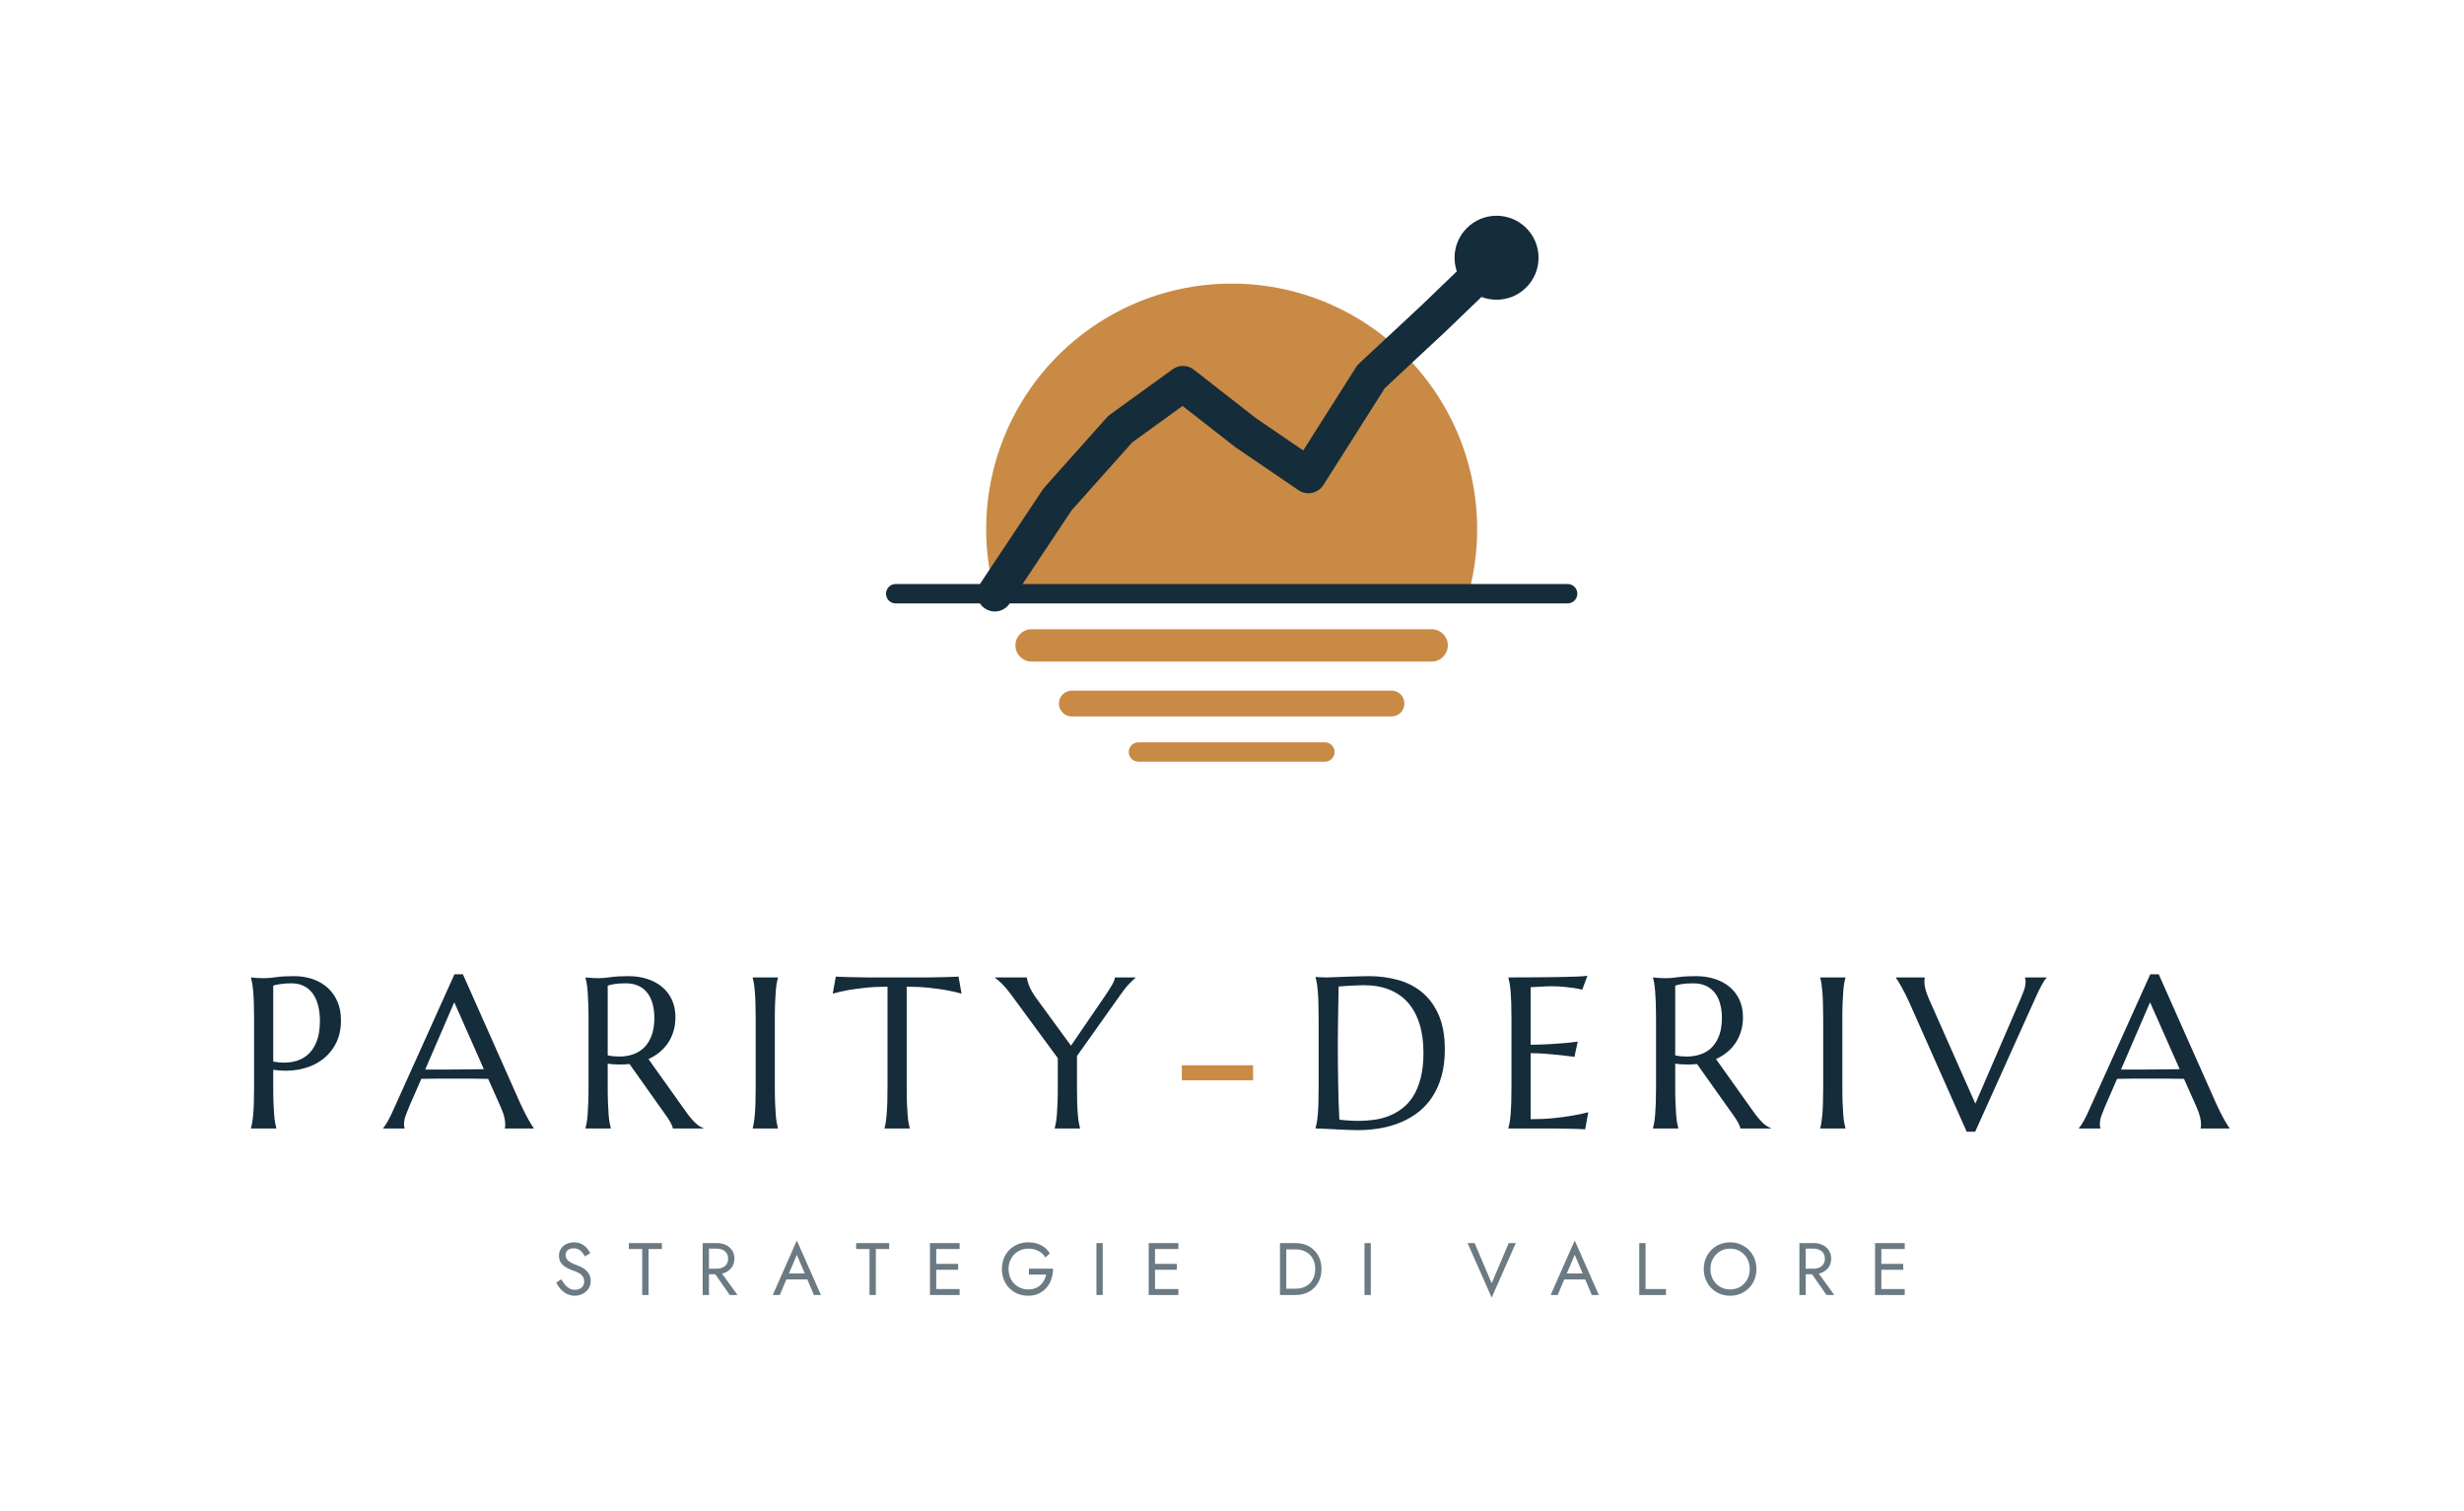
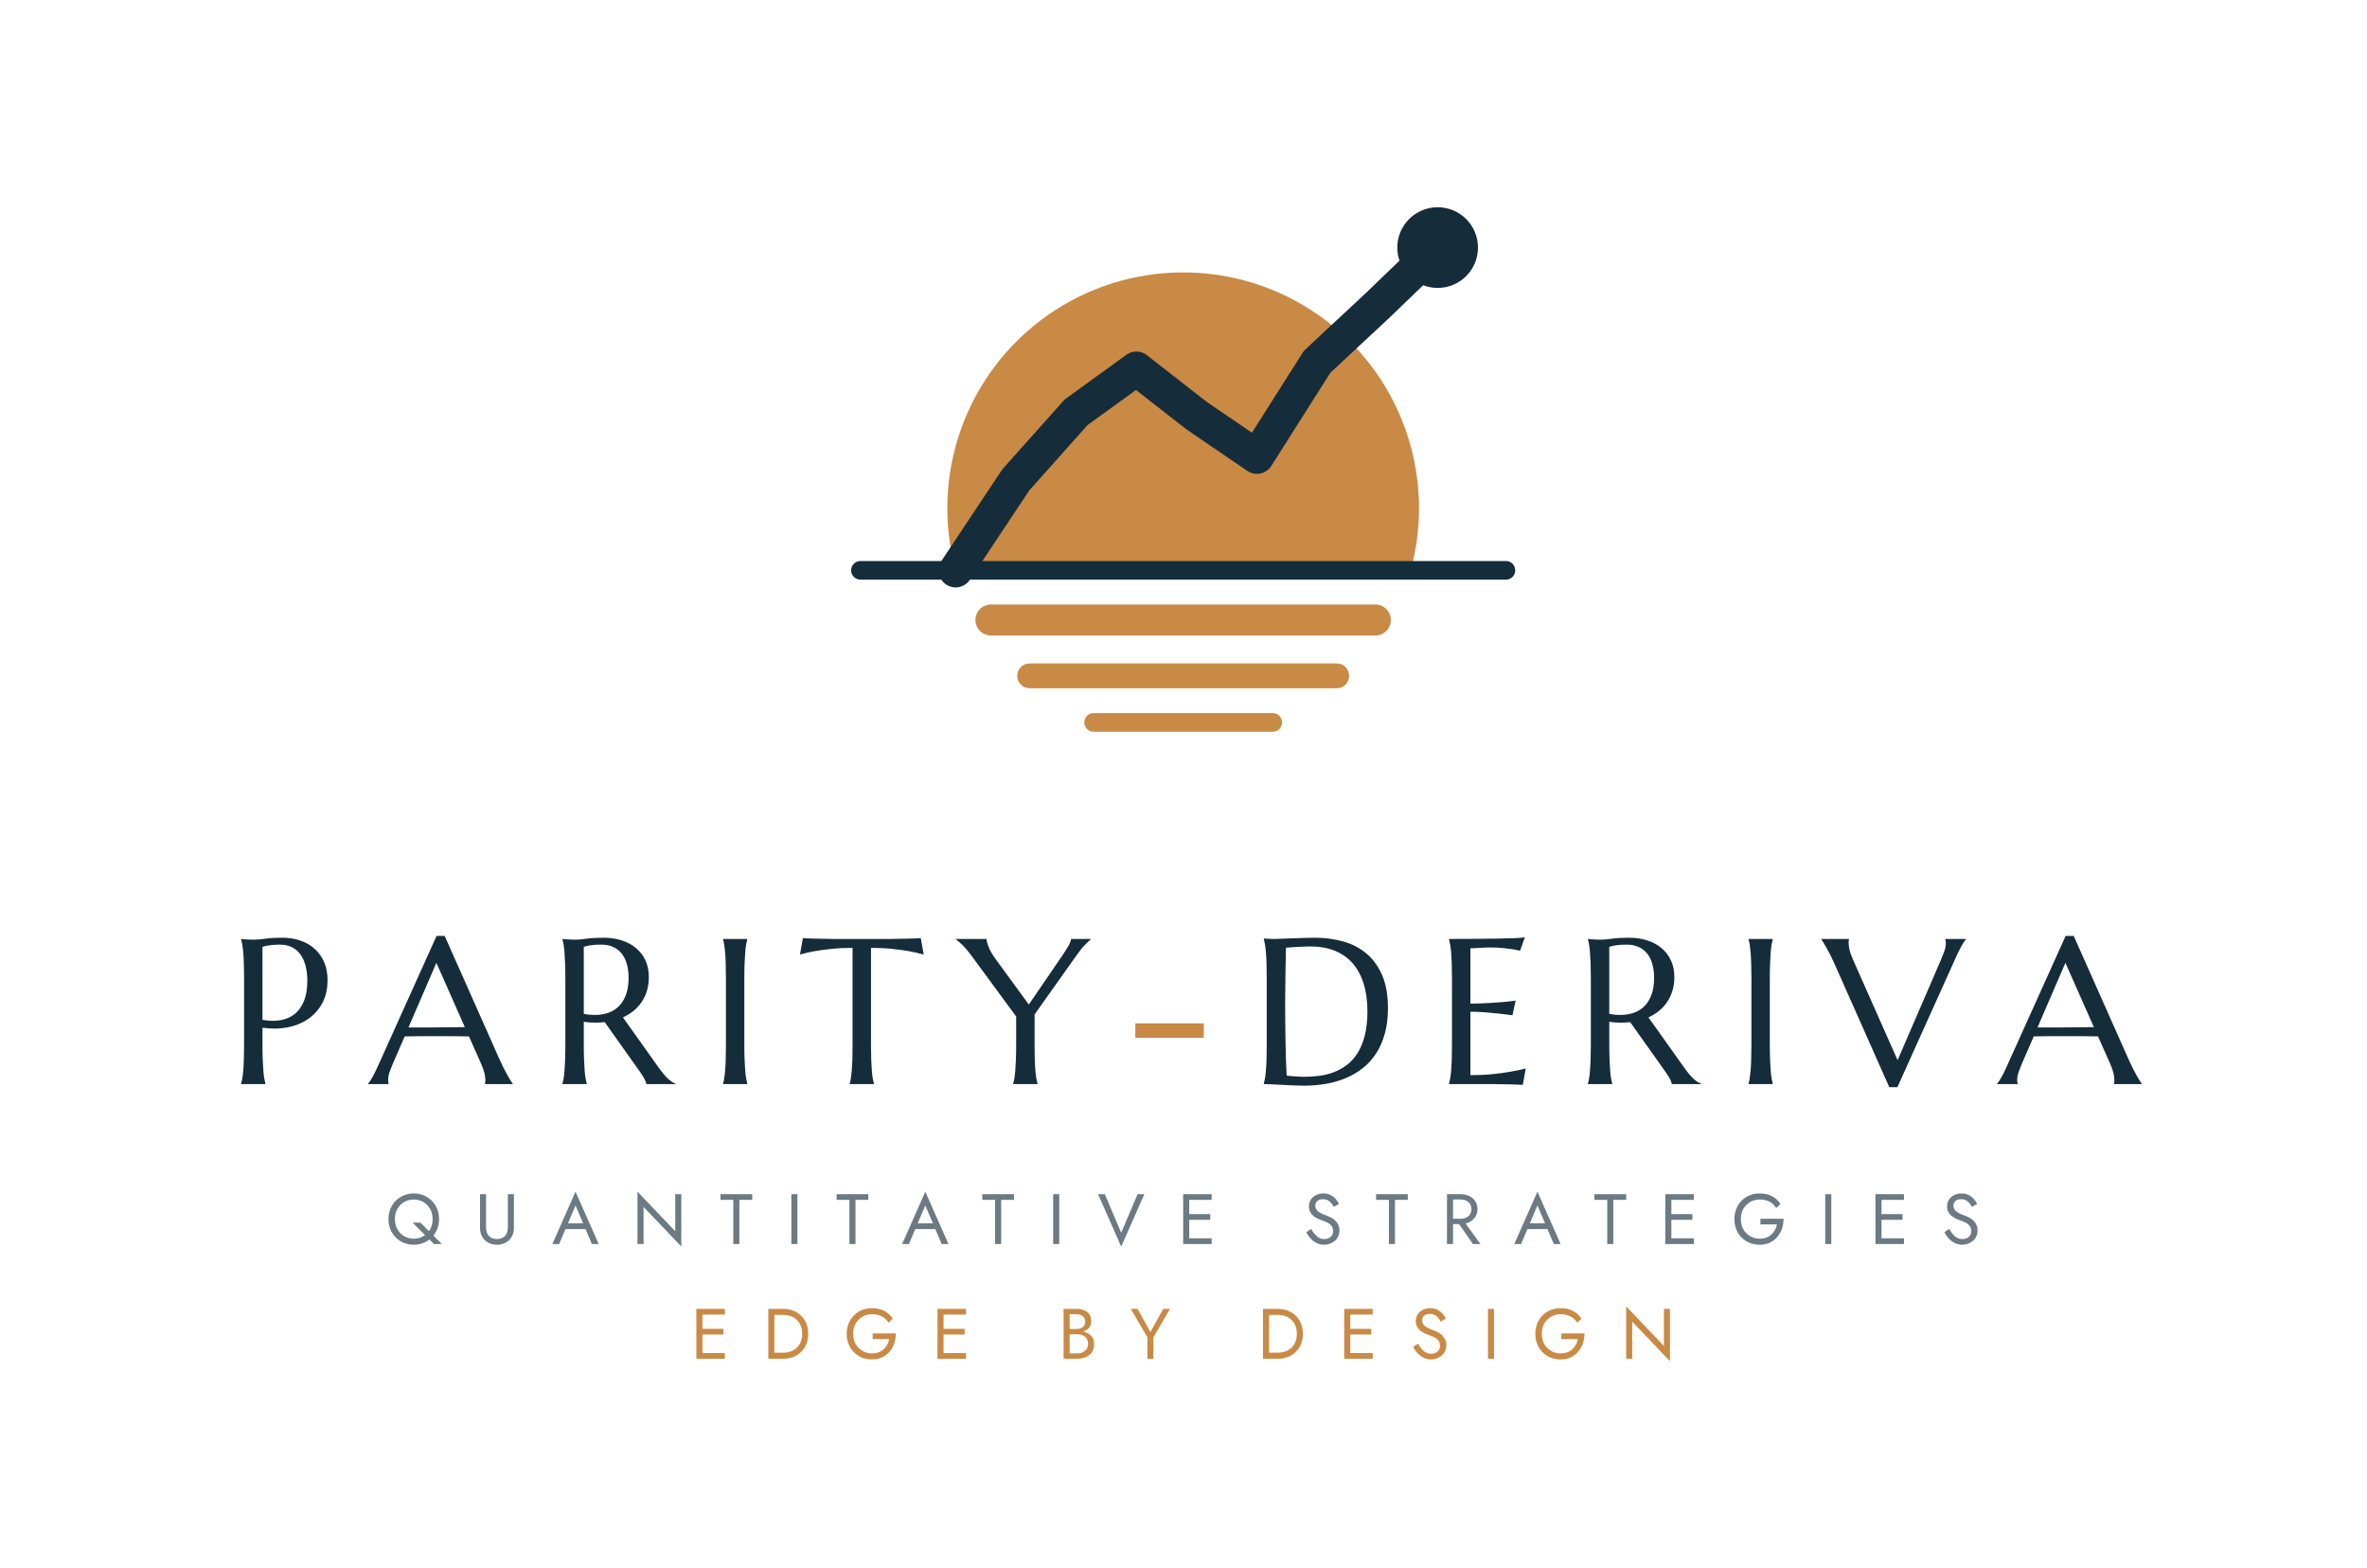
- <svg xmlns="http://www.w3.org/2000/svg" viewBox="0 0 731 448" width="731" height="448" role="img" aria-label="parity-deriva">
+ <svg xmlns="http://www.w3.org/2000/svg" viewBox="0 0 731 484" width="731" height="484" role="img" aria-label="parity-deriva">
  <g transform="translate(250.4 41.95833) scale(1.9167)">
    <path d="M23.34 70 A38 38 0 1 1 96.66 70 Z" fill="#C98A45" />
    <rect x="26.53" y="75.5" width="66.93" height="5.0" rx="2.5" fill="#C98A45" />
    <rect x="33.26" y="85" width="53.48" height="4" rx="2.0" fill="#C98A45" />
    <rect x="44.07" y="93" width="31.86" height="3" rx="1.5" fill="#C98A45" />
    <path d="M8 70 H112" stroke="#152C3A" stroke-width="3" stroke-linecap="round" />
    <path d="M23.34 70.00 L33.05 55.40 L42.75 44.53 L52.46 37.50 L62.17 45.08 L71.88 51.70 L81.58 36.40 L91.29 27.35 L101.00 18.00" stroke="#152C3A" stroke-width="5.5" stroke-linecap="round" stroke-linejoin="round" fill="none" />
    <circle cx="101.00" cy="18.00" r="6.5" fill="#152C3A" />
  </g>
  <path d="M81.06 314.93Q84.12 315.49 86.67 315.04Q89.22 314.58 91.05 313.1Q92.88 311.61 93.89 309.08Q94.91 306.55 94.91 302.9Q94.91 300.36 94.38 298.29Q93.84 296.21 92.8 294.76Q91.75 293.3 90.16 292.51Q88.56 291.71 86.44 291.71Q85.09 291.71 84.09 291.82Q83.09 291.93 82.41 292.05Q81.59 292.21 81.06 292.4ZM74.47 289.96Q75.09 290.02 75.78 290.08Q76.38 290.15 77.11 290.16Q77.84 290.18 78.62 290.18Q79.84 290.18 81.92 289.88Q84 289.58 87.22 289.58Q90.22 289.58 92.77 290.46Q95.31 291.33 97.19 293.02Q99.06 294.71 100.11 297.13Q101.16 299.55 101.16 302.65Q101.16 306.8 99.5 309.83Q97.84 312.86 95.06 314.74Q92.28 316.61 88.66 317.29Q85.03 317.96 81.06 317.36V322.55Q81.06 325.21 81.14 327.19Q81.22 329.18 81.33 330.61Q81.44 332.05 81.61 333.02Q81.78 333.99 81.97 334.65V334.77H74.47V334.65Q74.66 333.99 74.83 333.02Q75 332.05 75.12 330.61Q75.25 329.18 75.31 327.19Q75.38 325.21 75.38 322.55V302.21Q75.38 299.55 75.31 297.57Q75.25 295.58 75.12 294.13Q75 292.68 74.83 291.71Q74.66 290.74 74.47 290.08ZM149.77 334.77V334.65Q149.83 334.49 149.86 334.18Q149.89 333.86 149.89 333.61Q149.89 332.65 149.63 331.47Q149.36 330.3 148.61 328.55L144.83 320.05Q143.08 319.99 140.18 319.99Q137.27 319.99 133.89 319.99Q131.43 319.99 129.13 319.99Q126.83 319.99 124.99 320.05L121.39 328.3Q120.93 329.46 120.39 330.83Q119.86 332.21 119.86 333.61Q119.86 334.02 119.93 334.29Q119.99 334.55 120.05 334.65V334.77H113.68V334.65Q114.24 334.05 115.08 332.54Q115.93 331.02 116.93 328.74L134.83 289.02H137.33L154.3 327.21Q154.89 328.55 155.54 329.82Q156.18 331.08 156.74 332.08Q157.3 333.08 157.74 333.77Q158.18 334.46 158.33 334.65V334.77ZM129.52 317.3Q131.33 317.3 133.24 317.29Q135.14 317.27 136.97 317.26Q138.8 317.24 140.49 317.22Q142.18 317.21 143.55 317.18L134.77 297.33L126.14 317.3ZM180.29 322.55Q180.29 325.21 180.37 327.19Q180.45 329.18 180.56 330.61Q180.66 332.05 180.84 333.02Q181.01 333.99 181.2 334.65V334.77H173.7V334.65Q173.88 333.99 174.06 333.02Q174.23 332.05 174.34 330.61Q174.45 329.18 174.52 327.21Q174.6 325.24 174.6 322.55V302.21Q174.6 299.55 174.52 297.57Q174.45 295.58 174.34 294.15Q174.23 292.71 174.06 291.72Q173.88 290.74 173.7 290.08V289.96L175.01 290.08Q175.6 290.15 176.34 290.16Q177.07 290.18 177.85 290.18Q179.07 290.18 181.15 289.88Q183.23 289.58 186.45 289.58Q189.45 289.58 191.99 290.4Q194.54 291.21 196.41 292.77Q198.29 294.33 199.34 296.6Q200.38 298.86 200.38 301.74Q200.38 303.99 199.81 305.91Q199.23 307.83 198.18 309.4Q197.13 310.96 195.66 312.16Q194.2 313.36 192.38 314.18L203.35 329.58Q204.16 330.74 204.87 331.58Q205.57 332.43 206.21 333.04Q206.85 333.65 207.45 334.04Q208.04 334.43 208.66 334.65V334.77H199.63Q199.54 334.18 199.02 333.19Q198.51 332.21 197.82 331.24L186.76 315.65Q186.04 315.71 185.32 315.76Q184.6 315.8 183.85 315.8Q182.98 315.8 182.09 315.74Q181.2 315.68 180.29 315.52ZM180.29 313.08Q181.13 313.27 182.01 313.35Q182.88 313.43 183.7 313.43Q186.04 313.43 187.98 312.72Q189.91 312.02 191.27 310.58Q192.63 309.15 193.38 307.01Q194.13 304.86 194.13 301.99Q194.13 299.65 193.6 297.74Q193.07 295.83 192.02 294.51Q190.98 293.18 189.38 292.44Q187.79 291.71 185.66 291.71Q183.51 291.71 182.23 291.93Q180.95 292.15 180.29 292.4ZM223.31 334.65Q223.5 333.99 223.65 333.02Q223.81 332.05 223.94 330.61Q224.06 329.18 224.12 327.19Q224.19 325.21 224.19 322.55V302.21Q224.19 299.55 224.12 297.57Q224.06 295.58 223.94 294.13Q223.81 292.68 223.65 291.71Q223.5 290.74 223.31 290.08V289.96H230.78V290.08Q230.59 290.74 230.42 291.71Q230.25 292.68 230.14 294.13Q230.03 295.58 229.95 297.57Q229.87 299.55 229.87 302.21V322.55Q229.87 325.21 229.95 327.19Q230.03 329.18 230.14 330.61Q230.25 332.05 230.42 333.02Q230.59 333.99 230.78 334.65V334.77H223.31ZM263.3 292.71Q259.61 292.71 256.64 293.04Q253.67 293.36 251.52 293.74Q249.02 294.21 247.05 294.77L247.96 289.71Q248.33 289.74 249.08 289.77Q249.83 289.8 250.75 289.83Q251.67 289.86 252.69 289.88Q253.71 289.9 254.61 289.91Q255.52 289.93 256.22 289.94Q256.92 289.96 257.24 289.96H275.08Q275.39 289.96 276.1 289.94Q276.8 289.93 277.71 289.91Q278.61 289.9 279.63 289.88Q280.64 289.86 281.56 289.83Q282.49 289.8 283.24 289.77Q283.99 289.74 284.36 289.71L285.27 294.77Q283.27 294.21 280.77 293.74Q278.61 293.36 275.64 293.04Q272.67 292.71 268.99 292.71V322.55Q268.99 325.21 269.06 327.19Q269.14 329.18 269.25 330.61Q269.36 332.05 269.53 333.02Q269.71 333.99 269.89 334.65V334.77H262.42V334.65Q262.61 333.99 262.77 333.02Q262.92 332.05 263.05 330.61Q263.17 329.18 263.24 327.19Q263.3 325.21 263.3 322.55ZM319.51 313.27V322.55Q319.51 325.21 319.57 327.19Q319.63 329.18 319.76 330.61Q319.88 332.05 320.05 333.02Q320.23 333.99 320.41 334.65V334.77H312.91V334.65Q313.1 333.99 313.27 333.02Q313.44 332.05 313.55 330.61Q313.66 329.18 313.74 327.19Q313.82 325.21 313.82 322.55V313.9L299.85 294.9Q299.13 293.93 298.43 293.11Q297.73 292.3 297.1 291.69Q296.48 291.08 295.98 290.68Q295.48 290.27 295.19 290.08V289.96H304.66Q304.66 290.68 305.27 292.32Q305.88 293.96 307.48 296.18L317.73 310.21L327.76 295.55Q328.29 294.77 328.82 293.96Q329.35 293.15 329.79 292.4Q330.23 291.65 330.49 291.02Q330.76 290.4 330.76 289.96H336.85V290.08Q336.16 290.68 335.01 291.85Q333.85 293.02 332.51 294.96ZM397.14 292.65Q397.08 296.15 397.01 299.43Q396.98 300.83 396.97 302.3Q396.95 303.77 396.94 305.19Q396.92 306.61 396.91 307.91Q396.89 309.21 396.89 310.21Q396.89 312.3 396.92 315.27Q396.95 318.24 397 321.36Q397.05 324.49 397.14 327.36Q397.23 330.24 397.36 332.15Q397.8 332.21 398.53 332.29Q399.26 332.36 400.08 332.41Q400.89 332.46 401.67 332.49Q402.45 332.52 402.98 332.52Q405.17 332.52 407.47 332.22Q409.76 331.93 411.91 331.11Q414.05 330.3 415.94 328.88Q417.83 327.46 419.25 325.21Q420.67 322.96 421.48 319.79Q422.3 316.61 422.3 312.3Q422.3 307.52 421.14 303.79Q419.98 300.05 417.75 297.49Q415.51 294.93 412.22 293.6Q408.92 292.27 404.64 292.27Q403.8 292.27 402.73 292.32Q401.67 292.36 400.62 292.41Q399.58 292.46 398.66 292.54Q397.73 292.61 397.14 292.65ZM390.3 289.83Q391.01 289.86 391.64 289.9Q392.17 289.93 392.73 289.94Q393.3 289.96 393.64 289.96Q394.23 289.96 395.62 289.9Q397.01 289.83 398.8 289.77Q400.58 289.71 402.5 289.65Q404.42 289.58 406.11 289.58Q410.64 289.58 414.73 290.71Q418.83 291.83 421.92 294.4Q425.01 296.96 426.83 301.11Q428.64 305.27 428.64 311.33Q428.64 315.68 427.69 319.15Q426.73 322.61 425.01 325.27Q423.3 327.93 420.91 329.82Q418.51 331.71 415.62 332.93Q412.73 334.15 409.45 334.71Q406.17 335.27 402.67 335.27Q401.42 335.27 399.66 335.19Q397.89 335.11 396.11 335.02Q394.33 334.93 392.75 334.85Q391.17 334.77 390.3 334.77V334.65Q390.48 333.99 390.66 333.02Q390.83 332.05 390.95 330.61Q391.08 329.18 391.14 327.19Q391.2 325.21 391.2 322.55V302.21Q391.2 299.55 391.14 297.54Q391.08 295.52 390.95 294.07Q390.83 292.61 390.66 291.61Q390.48 290.61 390.3 289.96ZM447.5 289.96Q451.41 289.96 455.27 289.93Q459.13 289.9 462.35 289.85Q465.57 289.8 467.85 289.71Q470.13 289.61 470.94 289.46L469.41 293.61Q468.38 293.33 467 293.11Q465.82 292.93 464.11 292.76Q462.41 292.58 460.19 292.58Q459.44 292.58 458.39 292.63Q457.35 292.68 456.38 292.74Q455.25 292.8 454.1 292.86V309.93Q457.32 309.9 459.91 309.74Q462.5 309.58 464.32 309.43Q466.44 309.24 468.07 308.99L467.1 313.52Q464.94 313.24 462.69 312.99Q460.75 312.77 458.47 312.6Q456.19 312.43 454.1 312.43V332.02Q457.78 332.02 460.88 331.71Q463.97 331.4 466.28 330.99Q468.97 330.55 471.19 329.96L470.28 335.02Q469.91 334.99 469.16 334.96Q468.41 334.93 467.49 334.9Q466.57 334.86 465.55 334.85Q464.53 334.83 463.63 334.82Q462.72 334.8 462.02 334.79Q461.32 334.77 461 334.77H447.5V334.65Q447.69 333.99 447.86 333.02Q448.03 332.05 448.16 330.61Q448.28 329.18 448.35 327.19Q448.41 325.21 448.41 322.55V302.21Q448.41 299.55 448.35 297.57Q448.28 295.58 448.16 294.13Q448.03 292.68 447.86 291.71Q447.69 290.74 447.5 290.08V289.96ZM496.99 322.55Q496.99 325.21 497.07 327.19Q497.15 329.18 497.26 330.61Q497.37 332.05 497.54 333.02Q497.71 333.99 497.9 334.65V334.77H490.4V334.65Q490.59 333.99 490.76 333.02Q490.93 332.05 491.04 330.61Q491.15 329.18 491.23 327.21Q491.3 325.24 491.3 322.55V302.21Q491.3 299.55 491.23 297.57Q491.15 295.58 491.04 294.15Q490.93 292.71 490.76 291.72Q490.59 290.74 490.4 290.08V289.96L491.71 290.08Q492.3 290.15 493.04 290.16Q493.77 290.18 494.55 290.18Q495.77 290.18 497.85 289.88Q499.93 289.58 503.15 289.58Q506.15 289.58 508.7 290.4Q511.24 291.21 513.12 292.77Q514.99 294.33 516.04 296.6Q517.09 298.86 517.09 301.74Q517.09 303.99 516.51 305.91Q515.93 307.83 514.88 309.4Q513.84 310.96 512.37 312.16Q510.9 313.36 509.09 314.18L520.05 329.58Q520.87 330.74 521.57 331.58Q522.27 332.43 522.91 333.04Q523.55 333.65 524.15 334.04Q524.74 334.43 525.37 334.65V334.77H516.34Q516.24 334.18 515.73 333.19Q515.21 332.21 514.52 331.24L503.46 315.65Q502.74 315.71 502.02 315.76Q501.3 315.8 500.55 315.8Q499.68 315.8 498.79 315.74Q497.9 315.68 496.99 315.52ZM496.99 313.08Q497.84 313.27 498.71 313.35Q499.59 313.43 500.4 313.43Q502.74 313.43 504.68 312.72Q506.62 312.02 507.98 310.58Q509.34 309.15 510.09 307.01Q510.84 304.86 510.84 301.99Q510.84 299.65 510.3 297.74Q509.77 295.83 508.73 294.51Q507.68 293.18 506.09 292.44Q504.49 291.71 502.37 291.71Q500.21 291.71 498.93 291.93Q497.65 292.15 496.99 292.4ZM540.01 334.65Q540.2 333.99 540.36 333.02Q540.51 332.05 540.64 330.61Q540.76 329.18 540.82 327.19Q540.89 325.21 540.89 322.55V302.21Q540.89 299.55 540.82 297.57Q540.76 295.58 540.64 294.13Q540.51 292.68 540.36 291.71Q540.2 290.74 540.01 290.08V289.96H547.48V290.08Q547.29 290.74 547.12 291.71Q546.95 292.68 546.84 294.13Q546.73 295.58 546.65 297.57Q546.57 299.55 546.57 302.21V322.55Q546.57 325.21 546.65 327.19Q546.73 329.18 546.84 330.61Q546.95 332.05 547.12 333.02Q547.29 333.99 547.48 334.65V334.77H540.01ZM571.03 289.96V290.08Q570.97 290.24 570.94 290.55Q570.91 290.86 570.91 291.11Q570.91 292.08 571.17 293.26Q571.44 294.43 572.19 296.18L586.03 327.4L599.41 296.43Q599.88 295.27 600.41 293.9Q600.94 292.52 600.94 291.11Q600.94 290.74 600.88 290.47Q600.81 290.21 600.75 290.08V289.96H607.16V290.08Q606.56 290.68 605.72 292.21Q604.88 293.74 603.88 295.99L585.97 335.74H583.47L566.5 297.52Q565.91 296.18 565.27 294.93Q564.63 293.68 564.06 292.66Q563.5 291.65 563.06 290.96Q562.63 290.27 562.47 290.08V289.96ZM652.86 334.77V334.65Q652.93 334.49 652.96 334.18Q652.99 333.86 652.99 333.61Q652.99 332.65 652.72 331.47Q652.46 330.3 651.71 328.55L647.93 320.05Q646.18 319.99 643.27 319.99Q640.36 319.99 636.99 319.99Q634.52 319.99 632.22 319.99Q629.93 319.99 628.08 320.05L624.49 328.3Q624.02 329.46 623.49 330.83Q622.96 332.21 622.96 333.61Q622.96 334.02 623.02 334.29Q623.08 334.55 623.15 334.65V334.77H616.77V334.65Q617.33 334.05 618.18 332.54Q619.02 331.02 620.02 328.74L637.93 289.02H640.43L657.4 327.21Q657.99 328.55 658.63 329.82Q659.27 331.08 659.83 332.08Q660.4 333.08 660.83 333.77Q661.27 334.46 661.43 334.65V334.77ZM632.61 317.3Q634.43 317.3 636.33 317.29Q638.24 317.27 640.07 317.26Q641.9 317.24 643.58 317.22Q645.27 317.21 646.65 317.18L637.86 297.33L629.24 317.3Z" fill="#152C3A" />
  <path d="M350.62 320.49V316.02H371.75V320.49Z" fill="#C98A45" />
-   <path d="M166.51 379.51 165.01 380.52Q165.52 381.53 166.32 382.42Q167.13 383.31 168.19 383.85Q169.26 384.39 170.51 384.39Q171.44 384.39 172.29 384.08Q173.13 383.77 173.8 383.2Q174.47 382.63 174.86 381.82Q175.24 381 175.24 379.99Q175.24 378.93 174.87 378.18Q174.5 377.42 173.91 376.88Q173.33 376.34 172.65 375.99Q171.97 375.63 171.35 375.41Q170.01 374.95 169.23 374.48Q168.45 374.01 168.12 373.47Q167.79 372.93 167.79 372.29Q167.79 371.54 168.36 370.94Q168.93 370.33 170.18 370.33Q171.09 370.33 171.71 370.68Q172.34 371.04 172.78 371.59Q173.22 372.14 173.51 372.71L175.11 371.78Q174.74 370.97 174.08 370.23Q173.42 369.5 172.48 369.02Q171.55 368.55 170.29 368.55Q169 368.55 167.98 369.07Q166.97 369.58 166.4 370.49Q165.83 371.39 165.83 372.53Q165.83 373.59 166.24 374.31Q166.64 375.04 167.28 375.54Q167.92 376.03 168.62 376.35Q169.33 376.67 169.9 376.87Q170.78 377.17 171.56 377.56Q172.34 377.94 172.82 378.56Q173.31 379.18 173.31 380.21Q173.31 381.27 172.56 381.95Q171.81 382.63 170.58 382.63Q169.66 382.63 168.93 382.23Q168.2 381.84 167.62 381.13Q167.04 380.43 166.51 379.51ZM186.57 370.53H190.53V384.17H192.4V370.53H196.36V368.77H186.57ZM208.46 368.77V384.17H210.33V378.01H212.2L216.49 384.17H218.8L214.21 377.83Q214.8 377.7 215.33 377.44Q216.49 376.89 217.19 375.84Q217.88 374.8 217.88 373.39Q217.88 371.96 217.19 370.93Q216.49 369.89 215.32 369.33Q214.14 368.77 212.64 368.77ZM210.33 376.36V370.42H212.64Q213.63 370.42 214.39 370.77Q215.15 371.12 215.58 371.78Q216.01 372.44 216.01 373.39Q216.01 374.34 215.58 375Q215.15 375.66 214.39 376.01Q213.63 376.36 212.64 376.36ZM239.51 379.55 241.46 384.17H243.55L236.4 368L229.25 384.17H231.34L233.3 379.55ZM236.4 372.25 238.76 377.79H234.05ZM254 370.53H257.96V384.17H259.83V370.53H263.79V368.77H254ZM275.89 368.77V384.17H284.69V382.41H277.76V376.69H284.25V374.93H277.76V370.53H284.69V368.77ZM305.26 378.12H310.39Q310.19 379.02 309.76 379.81Q309.33 380.61 308.67 381.22Q308.01 381.84 307.1 382.18Q306.19 382.52 305.04 382.52Q303.42 382.52 302.1 381.75Q300.78 380.98 300 379.62Q299.21 378.25 299.21 376.47Q299.21 374.67 300 373.31Q300.78 371.96 302.1 371.19Q303.42 370.42 305.04 370.42Q306.8 370.42 308.1 371.11Q309.4 371.81 310.13 373.04L311.45 371.83Q310.79 370.75 309.83 370.02Q308.87 369.3 307.67 368.92Q306.47 368.55 305.04 368.55Q303.37 368.55 301.94 369.13Q300.51 369.72 299.46 370.78Q298.4 371.85 297.82 373.3Q297.23 374.75 297.23 376.47Q297.23 378.19 297.82 379.64Q298.4 381.09 299.46 382.16Q300.51 383.22 301.94 383.81Q303.37 384.39 305.04 384.39Q306.8 384.39 308.18 383.74Q309.55 383.09 310.5 381.97Q311.45 380.85 311.93 379.41Q312.41 377.97 312.41 376.36H305.26ZM325.28 368.77V384.17H327.15V368.77ZM340.79 368.77V384.17H349.59V382.41H342.66V376.69H349.15V374.93H342.66V370.53H349.59V368.77ZM379.73 368.77V384.17H384.35Q386.6 384.17 388.34 383.2Q390.07 382.23 391.06 380.51Q392.05 378.78 392.05 376.47Q392.05 374.16 391.06 372.43Q390.07 370.71 388.34 369.74Q386.6 368.77 384.35 368.77ZM381.6 382.3V370.64H384.35Q385.65 370.64 386.73 371.05Q387.81 371.45 388.58 372.21Q389.35 372.97 389.77 374.05Q390.18 375.13 390.18 376.47Q390.18 377.81 389.77 378.89Q389.35 379.97 388.58 380.73Q387.81 381.49 386.73 381.89Q385.65 382.3 384.35 382.3ZM404.81 368.77V384.17H406.68V368.77ZM442.54 380.69 437.48 368.77H435.39L442.54 384.94L449.69 368.77H447.6ZM470.29 379.55 472.24 384.17H474.33L467.18 368L460.03 384.17H462.12L464.08 379.55ZM467.18 372.25 469.54 377.79H464.83ZM486.32 368.77V384.17H494.24V382.41H488.19V368.77ZM507.44 376.47Q507.44 374.73 508.2 373.37Q508.96 372 510.28 371.21Q511.6 370.42 513.27 370.42Q514.97 370.42 516.28 371.21Q517.59 372 518.35 373.37Q519.1 374.73 519.1 376.47Q519.1 378.21 518.35 379.57Q517.59 380.94 516.28 381.73Q514.97 382.52 513.27 382.52Q511.6 382.52 510.28 381.73Q508.96 380.94 508.2 379.57Q507.44 378.21 507.44 376.47ZM505.46 376.47Q505.46 378.14 506.05 379.59Q506.63 381.05 507.69 382.11Q508.74 383.18 510.17 383.79Q511.6 384.39 513.27 384.39Q514.97 384.39 516.39 383.79Q517.81 383.18 518.86 382.11Q519.92 381.05 520.5 379.59Q521.08 378.14 521.08 376.47Q521.08 374.78 520.5 373.34Q519.92 371.89 518.86 370.83Q517.81 369.76 516.39 369.16Q514.97 368.55 513.27 368.55Q511.6 368.55 510.17 369.16Q508.74 369.76 507.69 370.83Q506.63 371.89 506.05 373.34Q505.46 374.78 505.46 376.47ZM533.84 368.77V384.17H535.71V378.01H537.58L541.87 384.17H544.18L539.59 377.83Q540.18 377.7 540.71 377.44Q541.87 376.89 542.57 375.84Q543.26 374.8 543.26 373.39Q543.26 371.96 542.57 370.93Q541.87 369.89 540.7 369.33Q539.52 368.77 538.02 368.77ZM535.71 376.36V370.42H538.02Q539.01 370.42 539.77 370.77Q540.53 371.12 540.96 371.78Q541.39 372.44 541.39 373.39Q541.39 374.34 540.96 375Q540.53 375.66 539.77 376.01Q539.01 376.36 538.02 376.36ZM556.28 368.77V384.17H565.08V382.41H558.15V376.69H564.64V374.93H558.15V370.53H565.08V368.77Z" fill="#6B7A83" />
+   <path d="M119.97 376.47Q119.97 378.14 120.55 379.59Q121.14 381.05 122.19 382.11Q123.25 383.18 124.68 383.79Q126.11 384.39 127.78 384.39Q129.47 384.39 130.9 383.77Q131.85 383.38 132.62 382.76L134.03 384.17H136.45L133.85 381.57Q134.56 380.69 135.02 379.59Q135.59 378.14 135.59 376.47Q135.59 374.78 135.01 373.34Q134.42 371.89 133.37 370.83Q132.31 369.76 130.89 369.16Q129.47 368.55 127.78 368.55Q126.11 368.55 124.68 369.16Q123.25 369.76 122.19 370.83Q121.14 371.89 120.55 373.34Q119.97 374.78 119.97 376.47ZM121.95 376.47Q121.95 374.73 122.71 373.37Q123.47 372 124.79 371.21Q126.11 370.42 127.78 370.42Q129.47 370.42 130.78 371.21Q132.09 372 132.85 373.37Q133.61 374.73 133.61 376.47Q133.61 378.21 132.86 379.57Q132.66 379.9 132.47 380.19L129.85 377.57H127.43L131.26 381.4Q131.04 381.57 130.79 381.73Q129.47 382.52 127.78 382.52Q126.11 382.52 124.79 381.73Q123.47 380.94 122.71 379.57Q121.95 378.21 121.95 376.47ZM148.24 368.77V379.11Q148.24 380.25 148.6 381.22Q148.97 382.19 149.66 382.89Q150.35 383.6 151.32 383.99Q152.29 384.39 153.48 384.39Q154.66 384.39 155.63 383.99Q156.6 383.6 157.29 382.89Q157.99 382.19 158.35 381.22Q158.71 380.25 158.71 379.11V368.77H156.84V379.11Q156.84 380.69 155.98 381.66Q155.13 382.63 153.48 382.63Q151.83 382.63 150.97 381.66Q150.11 380.69 150.11 379.11V368.77ZM180.84 379.55 182.8 384.17H184.89L177.74 368L170.59 384.17H172.68L174.64 379.55ZM177.74 372.25 180.1 377.79H175.39ZM208.54 368.77V380.23L196.88 368V384.17H198.75V372.71L210.41 384.94V368.77ZM222.51 370.53H226.47V384.17H228.34V370.53H232.3V368.77H222.51ZM244.4 368.77V384.17H246.27V368.77ZM258.37 370.53H262.33V384.17H264.2V370.53H268.16V368.77H258.37ZM288.86 379.55 290.82 384.17H292.91L285.76 368L278.61 384.17H280.7L282.66 379.55ZM285.76 372.25 288.12 377.79H283.41ZM303.36 370.53H307.32V384.17H309.19V370.53H313.15V368.77H303.36ZM325.25 368.77V384.17H327.12V368.77ZM346.26 380.69 341.2 368.77H339.11L346.26 384.94L353.41 368.77H351.32ZM365.4 368.77V384.17H374.2V382.41H367.27V376.69H373.76V374.93H367.27V370.53H374.2V368.77ZM404.91 379.51 403.42 380.52Q403.92 381.53 404.73 382.42Q405.53 383.31 406.6 383.85Q407.66 384.39 408.92 384.39Q409.84 384.39 410.69 384.08Q411.54 383.77 412.21 383.2Q412.88 382.63 413.26 381.82Q413.65 381 413.65 379.99Q413.65 378.93 413.27 378.18Q412.9 377.42 412.32 376.88Q411.73 376.34 411.05 375.99Q410.37 375.63 409.75 375.41Q408.41 374.95 407.63 374.48Q406.85 374.01 406.52 373.47Q406.19 372.93 406.19 372.29Q406.19 371.54 406.76 370.94Q407.33 370.33 408.59 370.33Q409.49 370.33 410.12 370.68Q410.74 371.04 411.18 371.59Q411.62 372.14 411.91 372.71L413.52 371.78Q413.14 370.97 412.48 370.23Q411.82 369.5 410.89 369.02Q409.95 368.55 408.7 368.55Q407.4 368.55 406.39 369.07Q405.38 369.58 404.8 370.49Q404.23 371.39 404.23 372.53Q404.23 373.59 404.64 374.31Q405.05 375.04 405.68 375.54Q406.32 376.03 407.03 376.35Q407.73 376.67 408.3 376.87Q409.18 377.17 409.96 377.56Q410.74 377.94 411.23 378.56Q411.71 379.18 411.71 380.21Q411.71 381.27 410.96 381.95Q410.22 382.63 408.98 382.63Q408.06 382.63 407.33 382.23Q406.61 381.84 406.02 381.13Q405.44 380.43 404.91 379.51ZM424.98 370.53H428.94V384.17H430.81V370.53H434.77V368.77H424.98ZM446.87 368.77V384.17H448.74V378.01H450.61L454.9 384.17H457.21L452.61 377.83Q453.2 377.7 453.73 377.44Q454.9 376.89 455.59 375.84Q456.28 374.8 456.28 373.39Q456.28 371.96 455.59 370.93Q454.9 369.89 453.72 369.33Q452.54 368.77 451.05 368.77ZM448.74 376.36V370.42H451.05Q452.04 370.42 452.8 370.77Q453.56 371.12 453.98 371.78Q454.41 372.44 454.41 373.39Q454.41 374.34 453.98 375Q453.56 375.66 452.8 376.01Q452.04 376.36 451.05 376.36ZM477.91 379.55 479.87 384.17H481.96L474.81 368L467.66 384.17H469.75L471.71 379.55ZM474.81 372.25 477.16 377.79H472.45ZM492.41 370.53H496.37V384.17H498.24V370.53H502.2V368.77H492.41ZM514.3 368.77V384.17H523.1V382.41H516.17V376.69H522.66V374.93H516.17V370.53H523.1V368.77ZM543.67 378.12H548.79Q548.6 379.02 548.17 379.81Q547.74 380.61 547.08 381.22Q546.42 381.84 545.5 382.18Q544.59 382.52 543.45 382.52Q541.82 382.52 540.5 381.75Q539.18 380.98 538.4 379.62Q537.62 378.25 537.62 376.47Q537.62 374.67 538.4 373.31Q539.18 371.96 540.5 371.19Q541.82 370.42 543.45 370.42Q545.21 370.42 546.51 371.11Q547.8 371.81 548.53 373.04L549.85 371.83Q549.19 370.75 548.23 370.02Q547.28 369.3 546.08 368.92Q544.88 368.55 543.45 368.55Q541.78 368.55 540.35 369.13Q538.92 369.72 537.86 370.78Q536.8 371.85 536.22 373.3Q535.64 374.75 535.64 376.47Q535.64 378.19 536.22 379.64Q536.8 381.09 537.86 382.16Q538.92 383.22 540.35 383.81Q541.78 384.39 543.45 384.39Q545.21 384.39 546.58 383.74Q547.96 383.09 548.9 381.97Q549.85 380.85 550.33 379.41Q550.82 377.97 550.82 376.36H543.67ZM563.69 368.77V384.17H565.56V368.77ZM579.2 368.77V384.17H588V382.41H581.07V376.69H587.56V374.93H581.07V370.53H588V368.77ZM601.99 379.51 600.49 380.52Q601 381.53 601.8 382.42Q602.61 383.31 603.67 383.85Q604.74 384.39 605.99 384.39Q606.92 384.39 607.76 384.08Q608.61 383.77 609.28 383.2Q609.95 382.63 610.34 381.82Q610.72 381 610.72 379.99Q610.72 378.93 610.35 378.18Q609.98 377.42 609.39 376.88Q608.81 376.34 608.13 375.99Q607.45 375.63 606.83 375.41Q605.49 374.95 604.71 374.48Q603.93 374.01 603.6 373.47Q603.27 372.93 603.27 372.29Q603.27 371.54 603.84 370.94Q604.41 370.33 605.66 370.33Q606.57 370.33 607.19 370.68Q607.82 371.04 608.26 371.59Q608.7 372.14 608.99 372.71L610.59 371.78Q610.22 370.97 609.56 370.23Q608.9 369.5 607.96 369.02Q607.03 368.55 605.77 368.55Q604.48 368.55 603.46 369.07Q602.45 369.58 601.88 370.49Q601.31 371.39 601.31 372.53Q601.31 373.59 601.71 374.31Q602.12 375.04 602.76 375.54Q603.4 376.03 604.1 376.35Q604.81 376.67 605.38 376.87Q606.26 377.17 607.04 377.56Q607.82 377.94 608.3 378.56Q608.79 379.18 608.79 380.21Q608.79 381.27 608.04 381.95Q607.29 382.63 606.06 382.63Q605.14 382.63 604.41 382.23Q603.68 381.84 603.1 381.13Q602.52 380.43 601.99 379.51Z" fill="#6B7A83" />
+   <path d="M215.06 404.19V419.59H223.86V417.83H216.93V412.11H223.42V410.35H216.93V405.95H223.86V404.19ZM237.28 404.19V419.59H241.9Q244.15 419.59 245.89 418.62Q247.62 417.65 248.61 415.93Q249.6 414.2 249.6 411.89Q249.6 409.58 248.61 407.85Q247.62 406.13 245.89 405.16Q244.15 404.19 241.9 404.19ZM239.15 417.72V406.06H241.9Q243.2 406.06 244.28 406.47Q245.36 406.87 246.13 407.63Q246.9 408.39 247.32 409.47Q247.73 410.55 247.73 411.89Q247.73 413.23 247.32 414.31Q246.9 415.39 246.13 416.15Q245.36 416.91 244.28 417.31Q243.2 417.72 241.9 417.72ZM269.51 413.54H274.64Q274.44 414.44 274.01 415.23Q273.58 416.03 272.92 416.64Q272.26 417.26 271.35 417.6Q270.44 417.94 269.29 417.94Q267.67 417.94 266.35 417.17Q265.03 416.4 264.25 415.04Q263.46 413.67 263.46 411.89Q263.46 410.09 264.25 408.73Q265.03 407.38 266.35 406.61Q267.67 405.84 269.29 405.84Q271.05 405.84 272.35 406.53Q273.65 407.23 274.38 408.46L275.7 407.25Q275.04 406.17 274.08 405.44Q273.12 404.72 271.92 404.34Q270.72 403.97 269.29 403.97Q267.62 403.97 266.19 404.55Q264.76 405.14 263.71 406.2Q262.65 407.27 262.07 408.72Q261.48 410.17 261.48 411.89Q261.48 413.61 262.07 415.06Q262.65 416.51 263.71 417.58Q264.76 418.64 266.19 419.23Q267.62 419.81 269.29 419.81Q271.05 419.81 272.43 419.16Q273.8 418.51 274.75 417.39Q275.7 416.27 276.18 414.83Q276.66 413.39 276.66 411.78H269.51ZM289.53 404.19V419.59H298.33V417.83H291.4V412.11H297.89V410.35H291.4V405.95H298.33V404.19ZM334.46 411.19Q334.66 411.12 334.85 411.05Q335.87 410.66 336.44 409.89Q337.01 409.12 337.01 408.04Q337.01 406.72 336.44 405.87Q335.87 405.03 334.84 404.61Q333.82 404.19 332.43 404.19H328.47V419.59H332.65Q334.15 419.59 335.33 419.1Q336.5 418.6 337.2 417.6Q337.89 416.6 337.89 415.08Q337.89 414.02 337.49 413.25Q337.1 412.48 336.38 411.99Q335.67 411.49 334.72 411.25Q334.59 411.21 334.46 411.19ZM330.34 412.04H332.65Q333.4 412.04 334.02 412.23Q334.63 412.42 335.09 412.79Q335.54 413.17 335.78 413.72Q336.02 414.27 336.02 414.97Q336.02 415.92 335.59 416.58Q335.16 417.24 334.4 417.59Q333.64 417.94 332.65 417.94H330.34ZM330.34 410.42V405.84H332.43Q333.6 405.84 334.37 406.45Q335.14 407.05 335.14 408.15Q335.14 408.88 334.79 409.38Q334.44 409.89 333.82 410.15Q333.2 410.42 332.43 410.42ZM359.25 404.19 355.27 411.32 351.31 404.19H349.22L354.35 412.97V419.59H356.22V412.95L361.34 404.19ZM390.05 404.19V419.59H394.67Q396.92 419.59 398.65 418.62Q400.39 417.65 401.38 415.93Q402.37 414.2 402.37 411.89Q402.37 409.58 401.38 407.85Q400.39 406.13 398.65 405.16Q396.92 404.19 394.67 404.19ZM391.92 417.72V406.06H394.67Q395.97 406.06 397.05 406.47Q398.13 406.87 398.9 407.63Q399.67 408.39 400.08 409.47Q400.5 410.55 400.5 411.89Q400.5 413.23 400.08 414.31Q399.67 415.39 398.9 416.15Q398.13 416.91 397.05 417.31Q395.97 417.72 394.67 417.72ZM415.13 404.19V419.59H423.93V417.83H417V412.11H423.49V410.35H417V405.95H423.93V404.19ZM437.92 414.93 436.43 415.94Q436.93 416.95 437.74 417.84Q438.54 418.73 439.61 419.27Q440.67 419.81 441.93 419.81Q442.85 419.81 443.7 419.5Q444.55 419.19 445.22 418.62Q445.89 418.05 446.27 417.24Q446.66 416.42 446.66 415.41Q446.66 414.35 446.28 413.6Q445.91 412.84 445.33 412.3Q444.74 411.76 444.06 411.41Q443.38 411.05 442.76 410.83Q441.42 410.37 440.64 409.9Q439.86 409.43 439.53 408.89Q439.2 408.35 439.2 407.71Q439.2 406.96 439.77 406.36Q440.34 405.75 441.6 405.75Q442.5 405.75 443.13 406.1Q443.75 406.46 444.19 407.01Q444.63 407.56 444.92 408.13L446.53 407.2Q446.15 406.39 445.49 405.65Q444.83 404.92 443.9 404.44Q442.96 403.97 441.71 403.97Q440.41 403.97 439.4 404.49Q438.39 405 437.81 405.91Q437.24 406.81 437.24 407.95Q437.24 409.01 437.65 409.73Q438.06 410.46 438.69 410.96Q439.33 411.45 440.04 411.77Q440.74 412.09 441.31 412.29Q442.19 412.59 442.97 412.98Q443.75 413.36 444.24 413.98Q444.72 414.6 444.72 415.63Q444.72 416.69 443.97 417.37Q443.23 418.05 441.99 418.05Q441.07 418.05 440.34 417.65Q439.62 417.26 439.04 416.55Q438.45 415.85 437.92 414.93ZM459.53 404.19V419.59H461.4V404.19ZM482.19 413.54H487.31Q487.12 414.44 486.69 415.23Q486.26 416.03 485.6 416.64Q484.94 417.26 484.03 417.6Q483.11 417.94 481.97 417.94Q480.34 417.94 479.02 417.17Q477.7 416.4 476.92 415.04Q476.14 413.67 476.14 411.89Q476.14 410.09 476.92 408.73Q477.7 407.38 479.02 406.61Q480.34 405.84 481.97 405.84Q483.73 405.84 485.03 406.53Q486.32 407.23 487.05 408.46L488.37 407.25Q487.71 406.17 486.75 405.44Q485.8 404.72 484.6 404.34Q483.4 403.97 481.97 403.97Q480.3 403.97 478.87 404.55Q477.44 405.14 476.38 406.2Q475.32 407.27 474.74 408.72Q474.16 410.17 474.16 411.89Q474.16 413.61 474.74 415.06Q475.32 416.51 476.38 417.58Q477.44 418.64 478.87 419.23Q480.3 419.81 481.97 419.81Q483.73 419.81 485.1 419.16Q486.48 418.51 487.42 417.39Q488.37 416.27 488.85 414.83Q489.34 413.39 489.34 411.78H482.19ZM513.87 404.19V415.65L502.21 403.42V419.59H504.08V408.13L515.74 420.36V404.19Z" fill="#C98A45" />
</svg>
